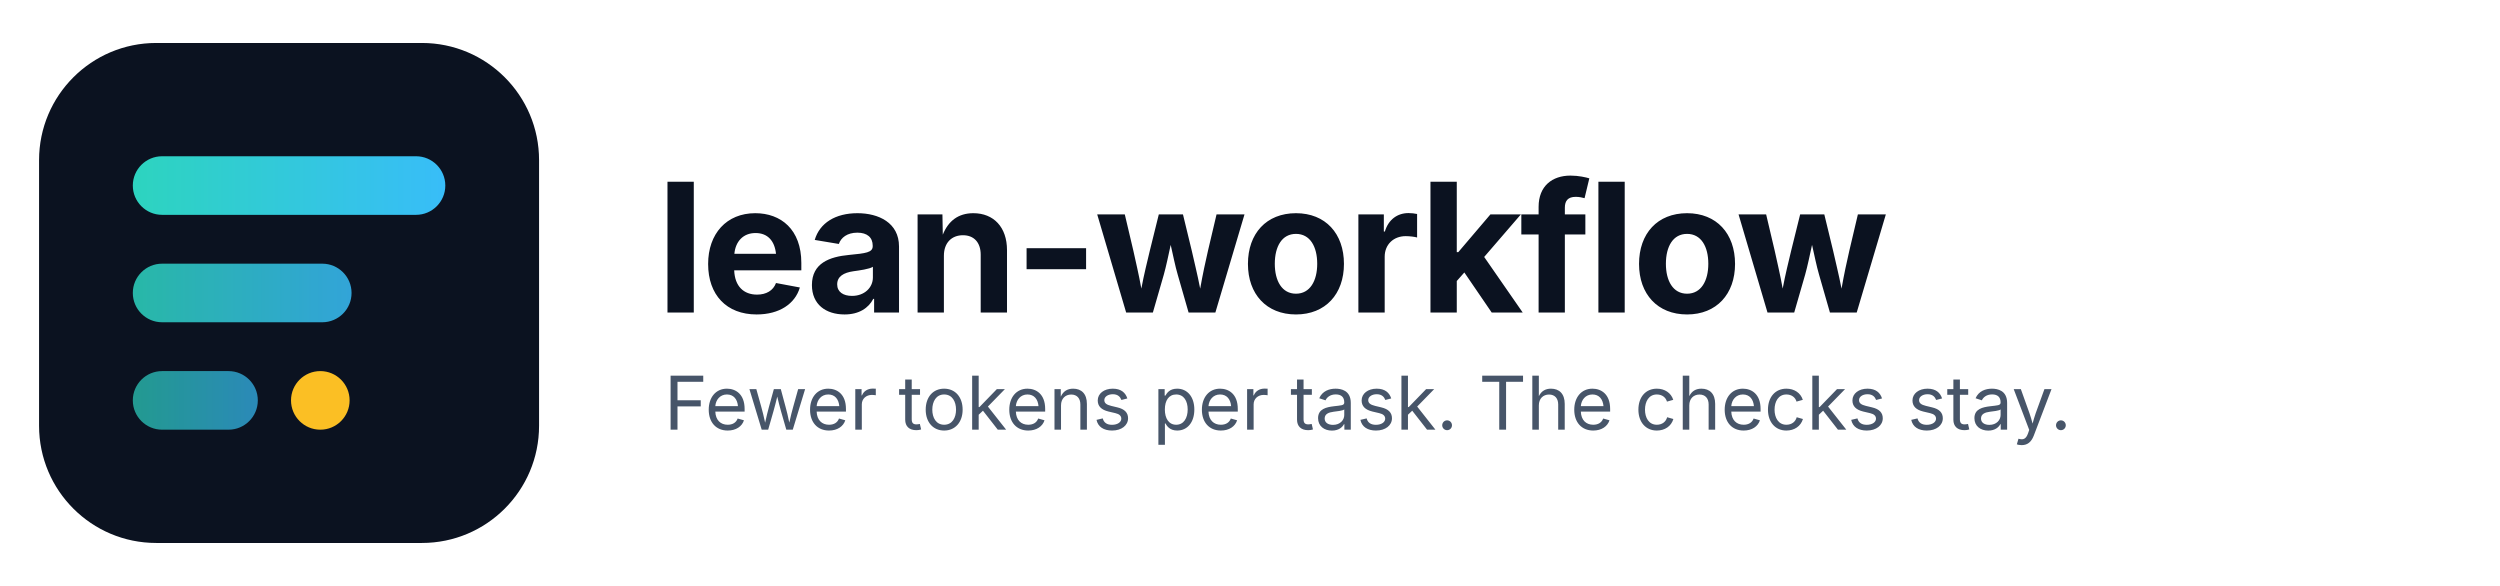
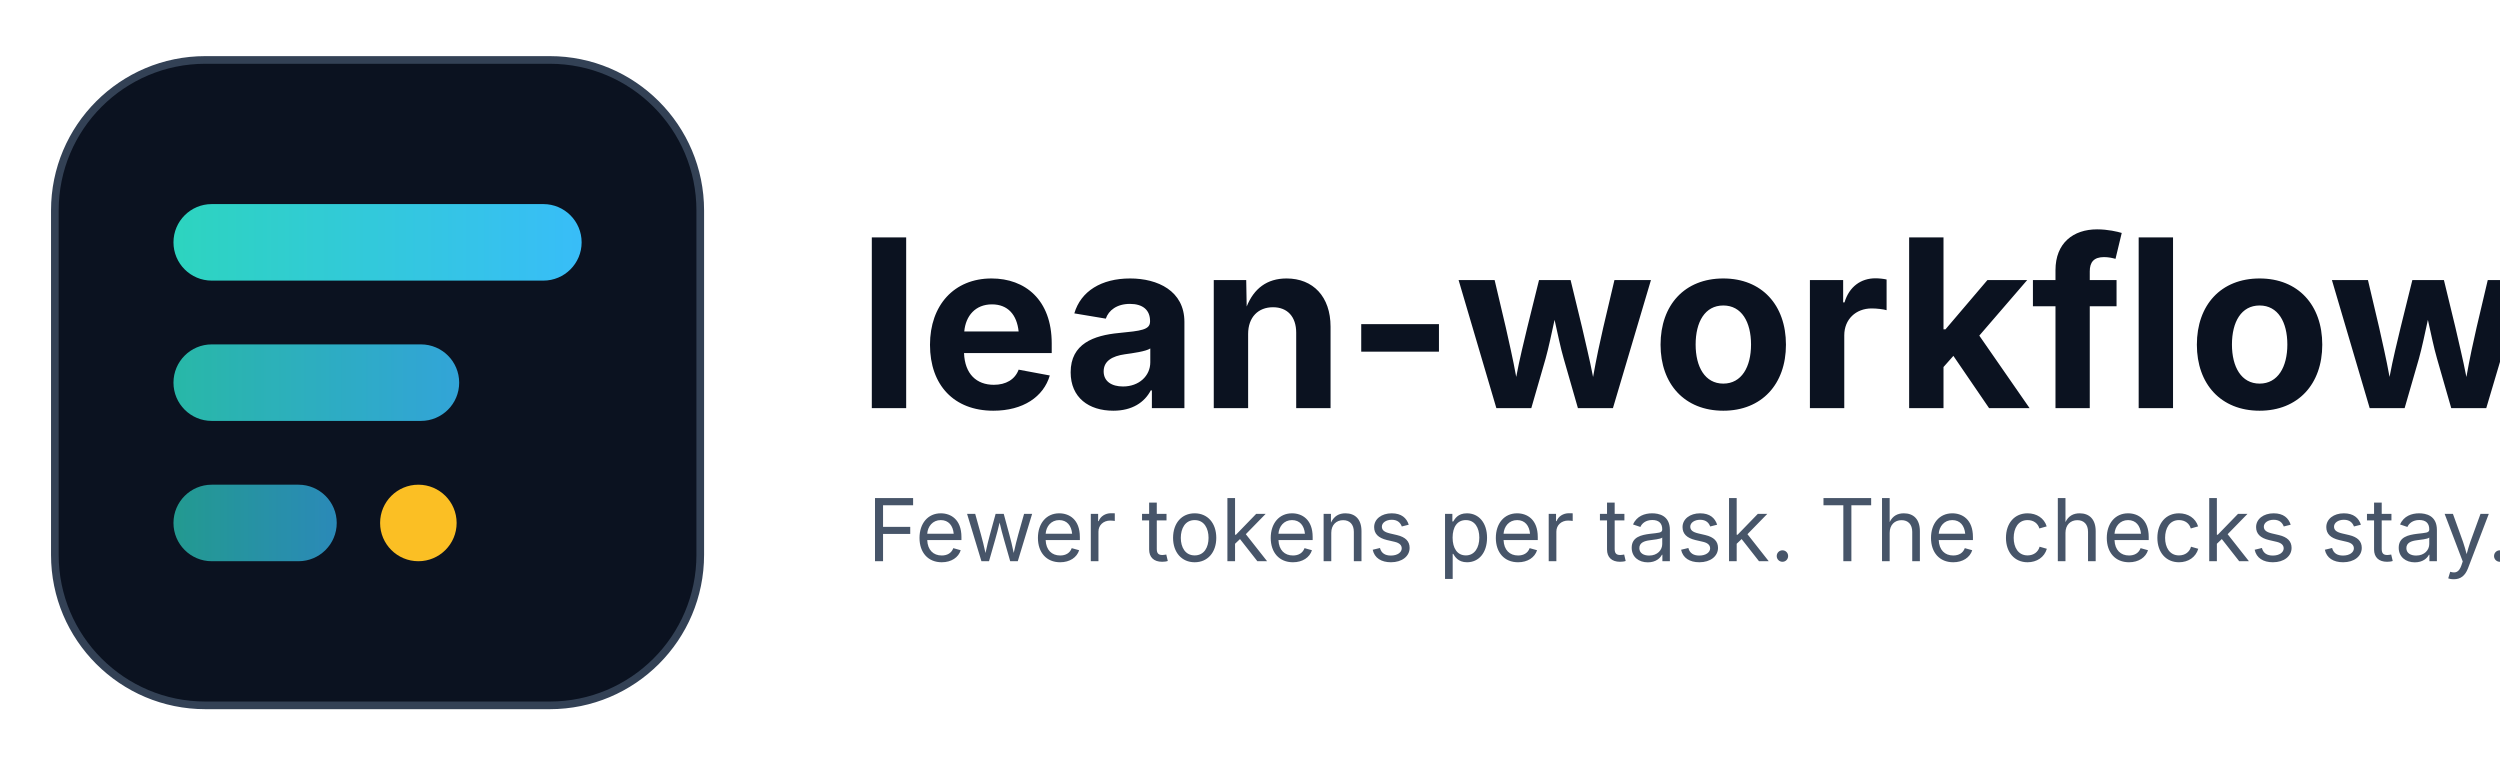
- <svg xmlns="http://www.w3.org/2000/svg" width="640" height="150" viewBox="0 0 640 150" role="img" aria-labelledby="t d">
+ <svg xmlns="http://www.w3.org/2000/svg" width="490" height="150" viewBox="0 0 490 150" role="img" aria-labelledby="t d">
  <defs>
    <linearGradient id="g" x1="0" y1="0" x2="1" y2="0">
      <stop offset="0" stop-color="#2DD4BF" />
      <stop offset="1" stop-color="#38BDF8" />
    </linearGradient>
    <style>
      .name { fill: #0B1220; }
      .tag  { fill: #475569; }
      @media (prefers-color-scheme: dark) {
        .name { fill: #F1F5F9; }
        .tag  { fill: #94A3B8; }
      }
    </style>
  </defs>
-   <rect x="10" y="11" width="128" height="128" rx="30" fill="#0B1220" />
+   <rect x="10.75" y="11.75" width="126.5" height="126.5" rx="29.5" fill="#0B1220" stroke="#334155" stroke-width="1.5" />
  <rect x="34" y="40" width="80" height="15" rx="7.5" fill="url(#g)" />
  <rect x="34" y="67.5" width="56" height="15" rx="7.5" fill="url(#g)" opacity="0.85" />
  <rect x="34" y="95" width="32" height="15" rx="7.5" fill="url(#g)" opacity="0.7" />
  <circle cx="82" cy="102.5" r="7.5" fill="#FBBF24" />
-   <text class="name" x="168" y="80" font-family="Inter, 'Segoe UI', system-ui, -apple-system, sans-serif" font-size="46" font-weight="700" letter-spacing="-1">lean-workflow</text>
-   <text class="tag" x="170" y="110" font-family="Inter, 'Segoe UI', system-ui, -apple-system, sans-serif" font-size="19">Fewer tokens per task. The checks stay.</text>
+   <text class="name" x="168" y="80" font-family="Inter, 'Segoe UI', system-ui, -apple-system, sans-serif" font-size="46" font-weight="700" textLength="310" lengthAdjust="spacing">lean-workflow</text>
+   <text class="tag" x="170" y="110" font-family="Inter, 'Segoe UI', system-ui, -apple-system, sans-serif" font-size="17" textLength="310" lengthAdjust="spacing">Fewer tokens per task. The checks stay.</text>
</svg>
